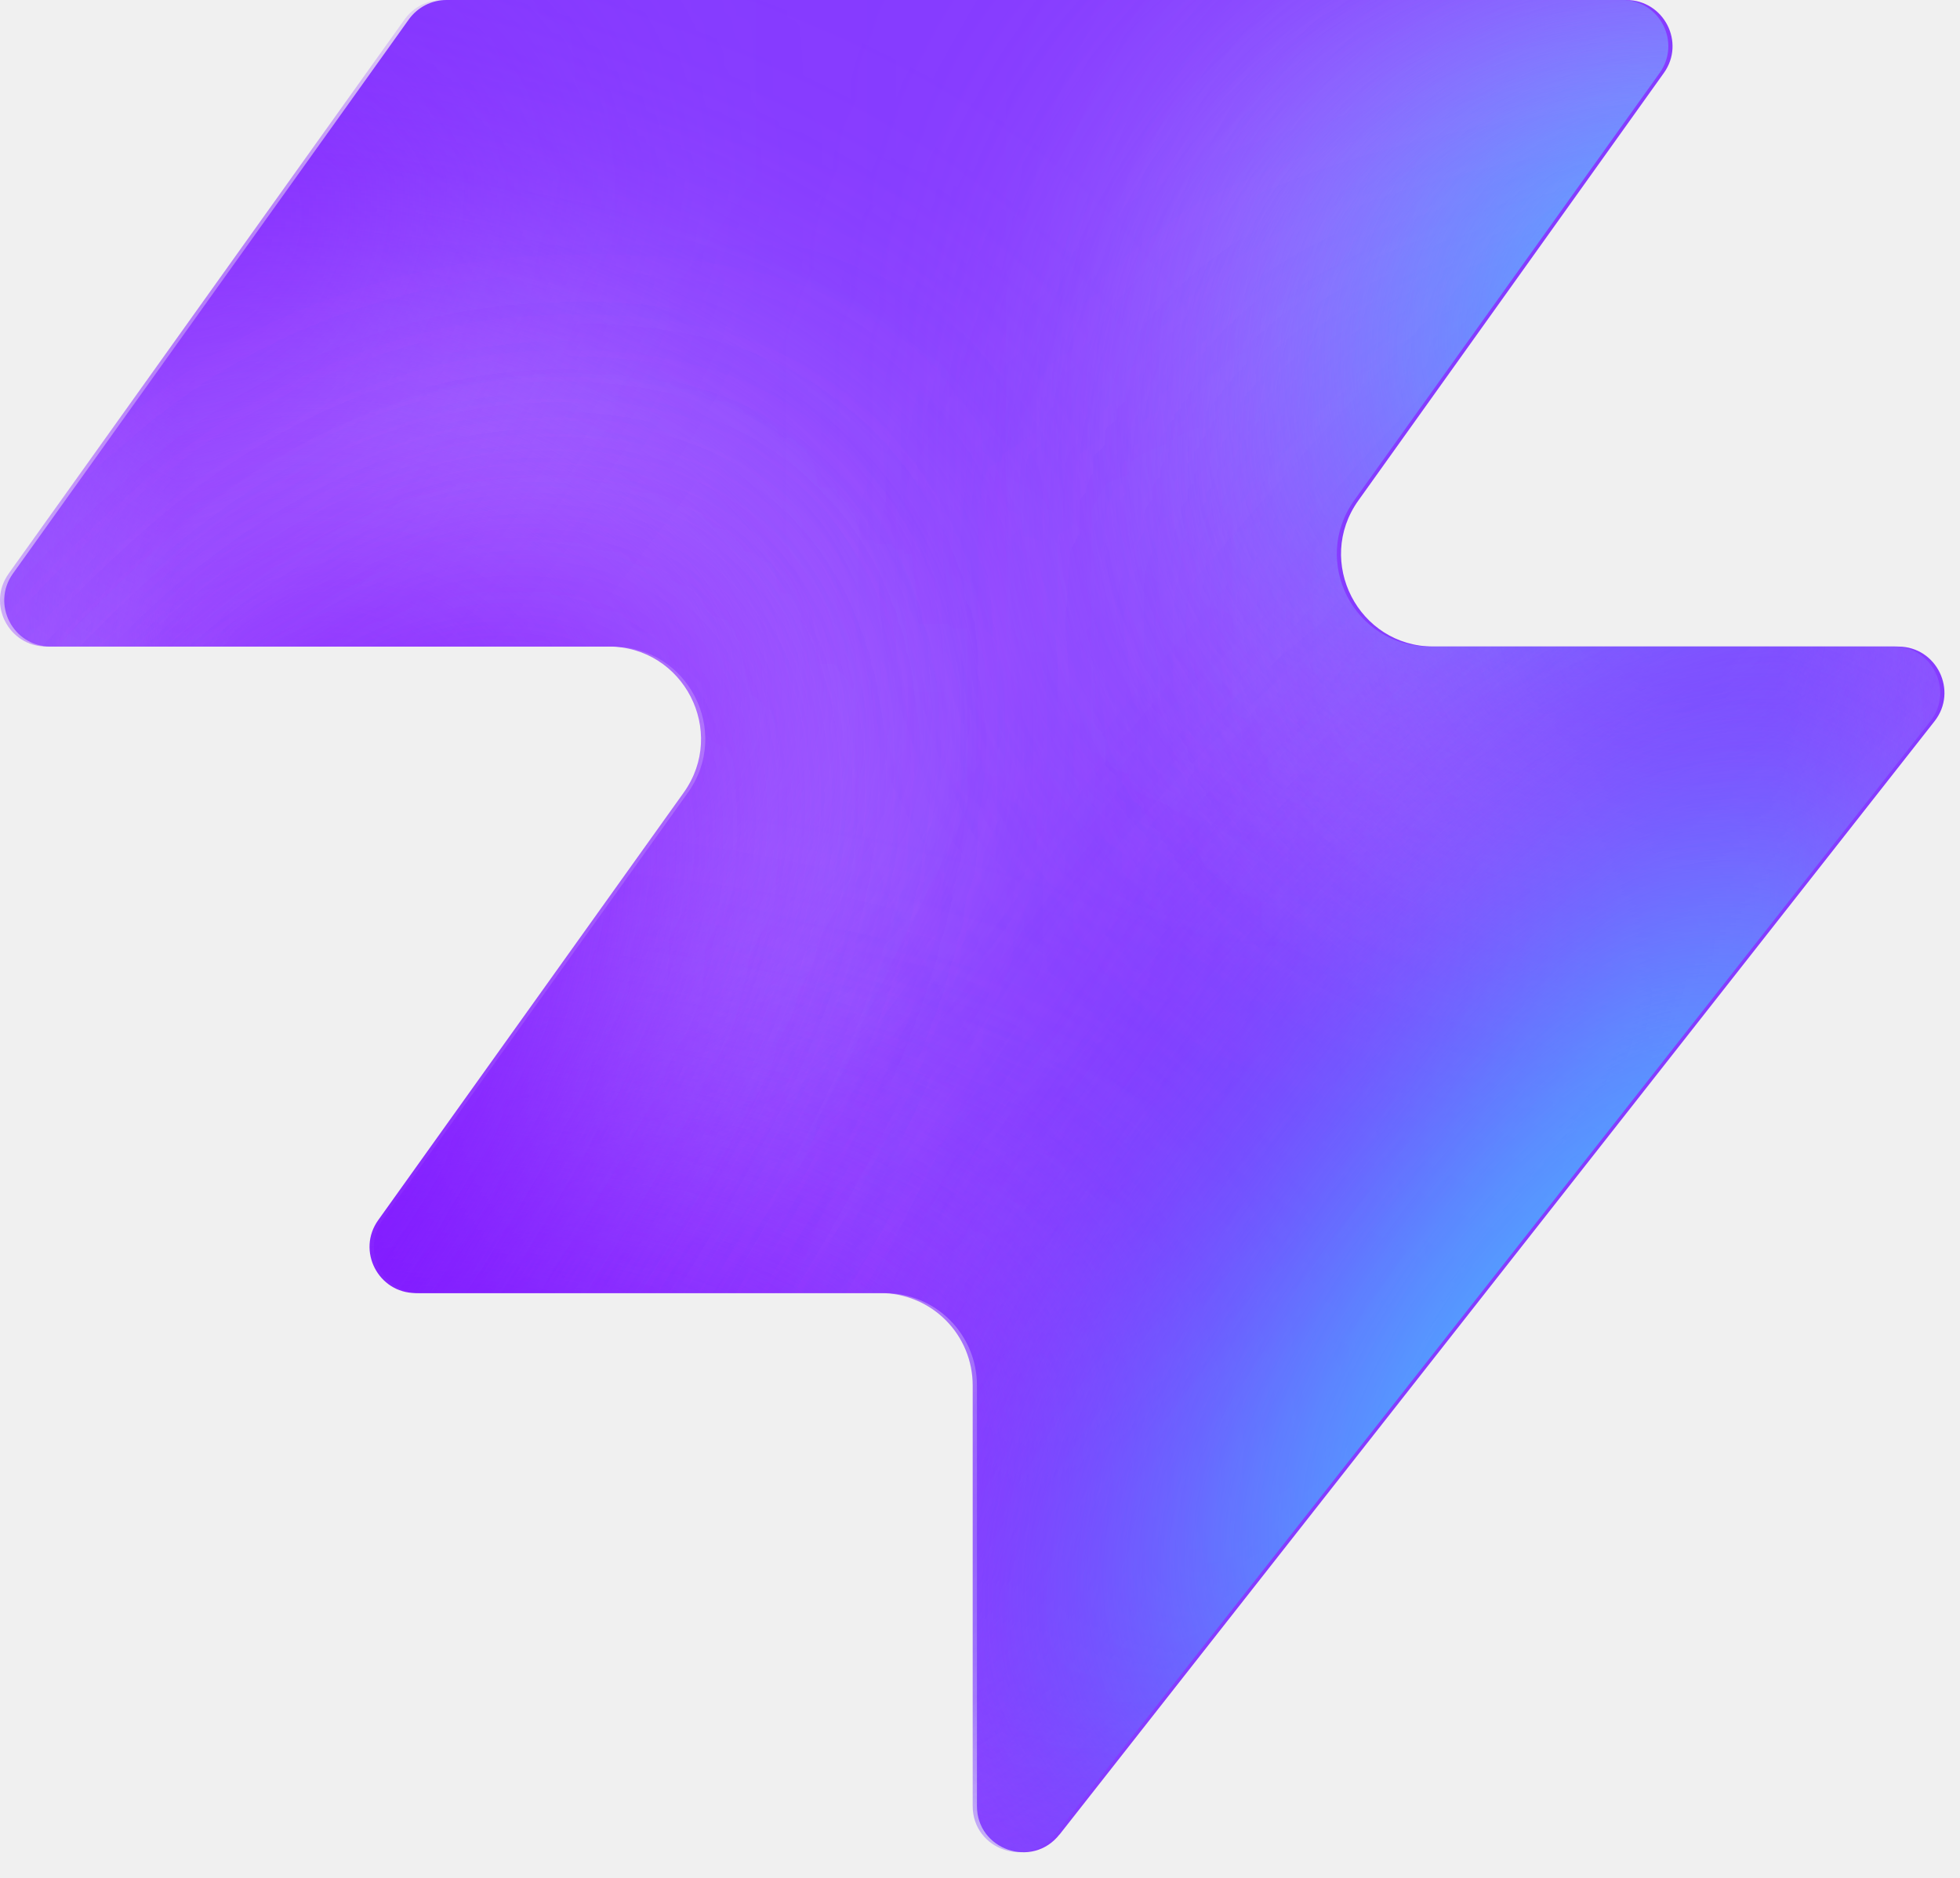
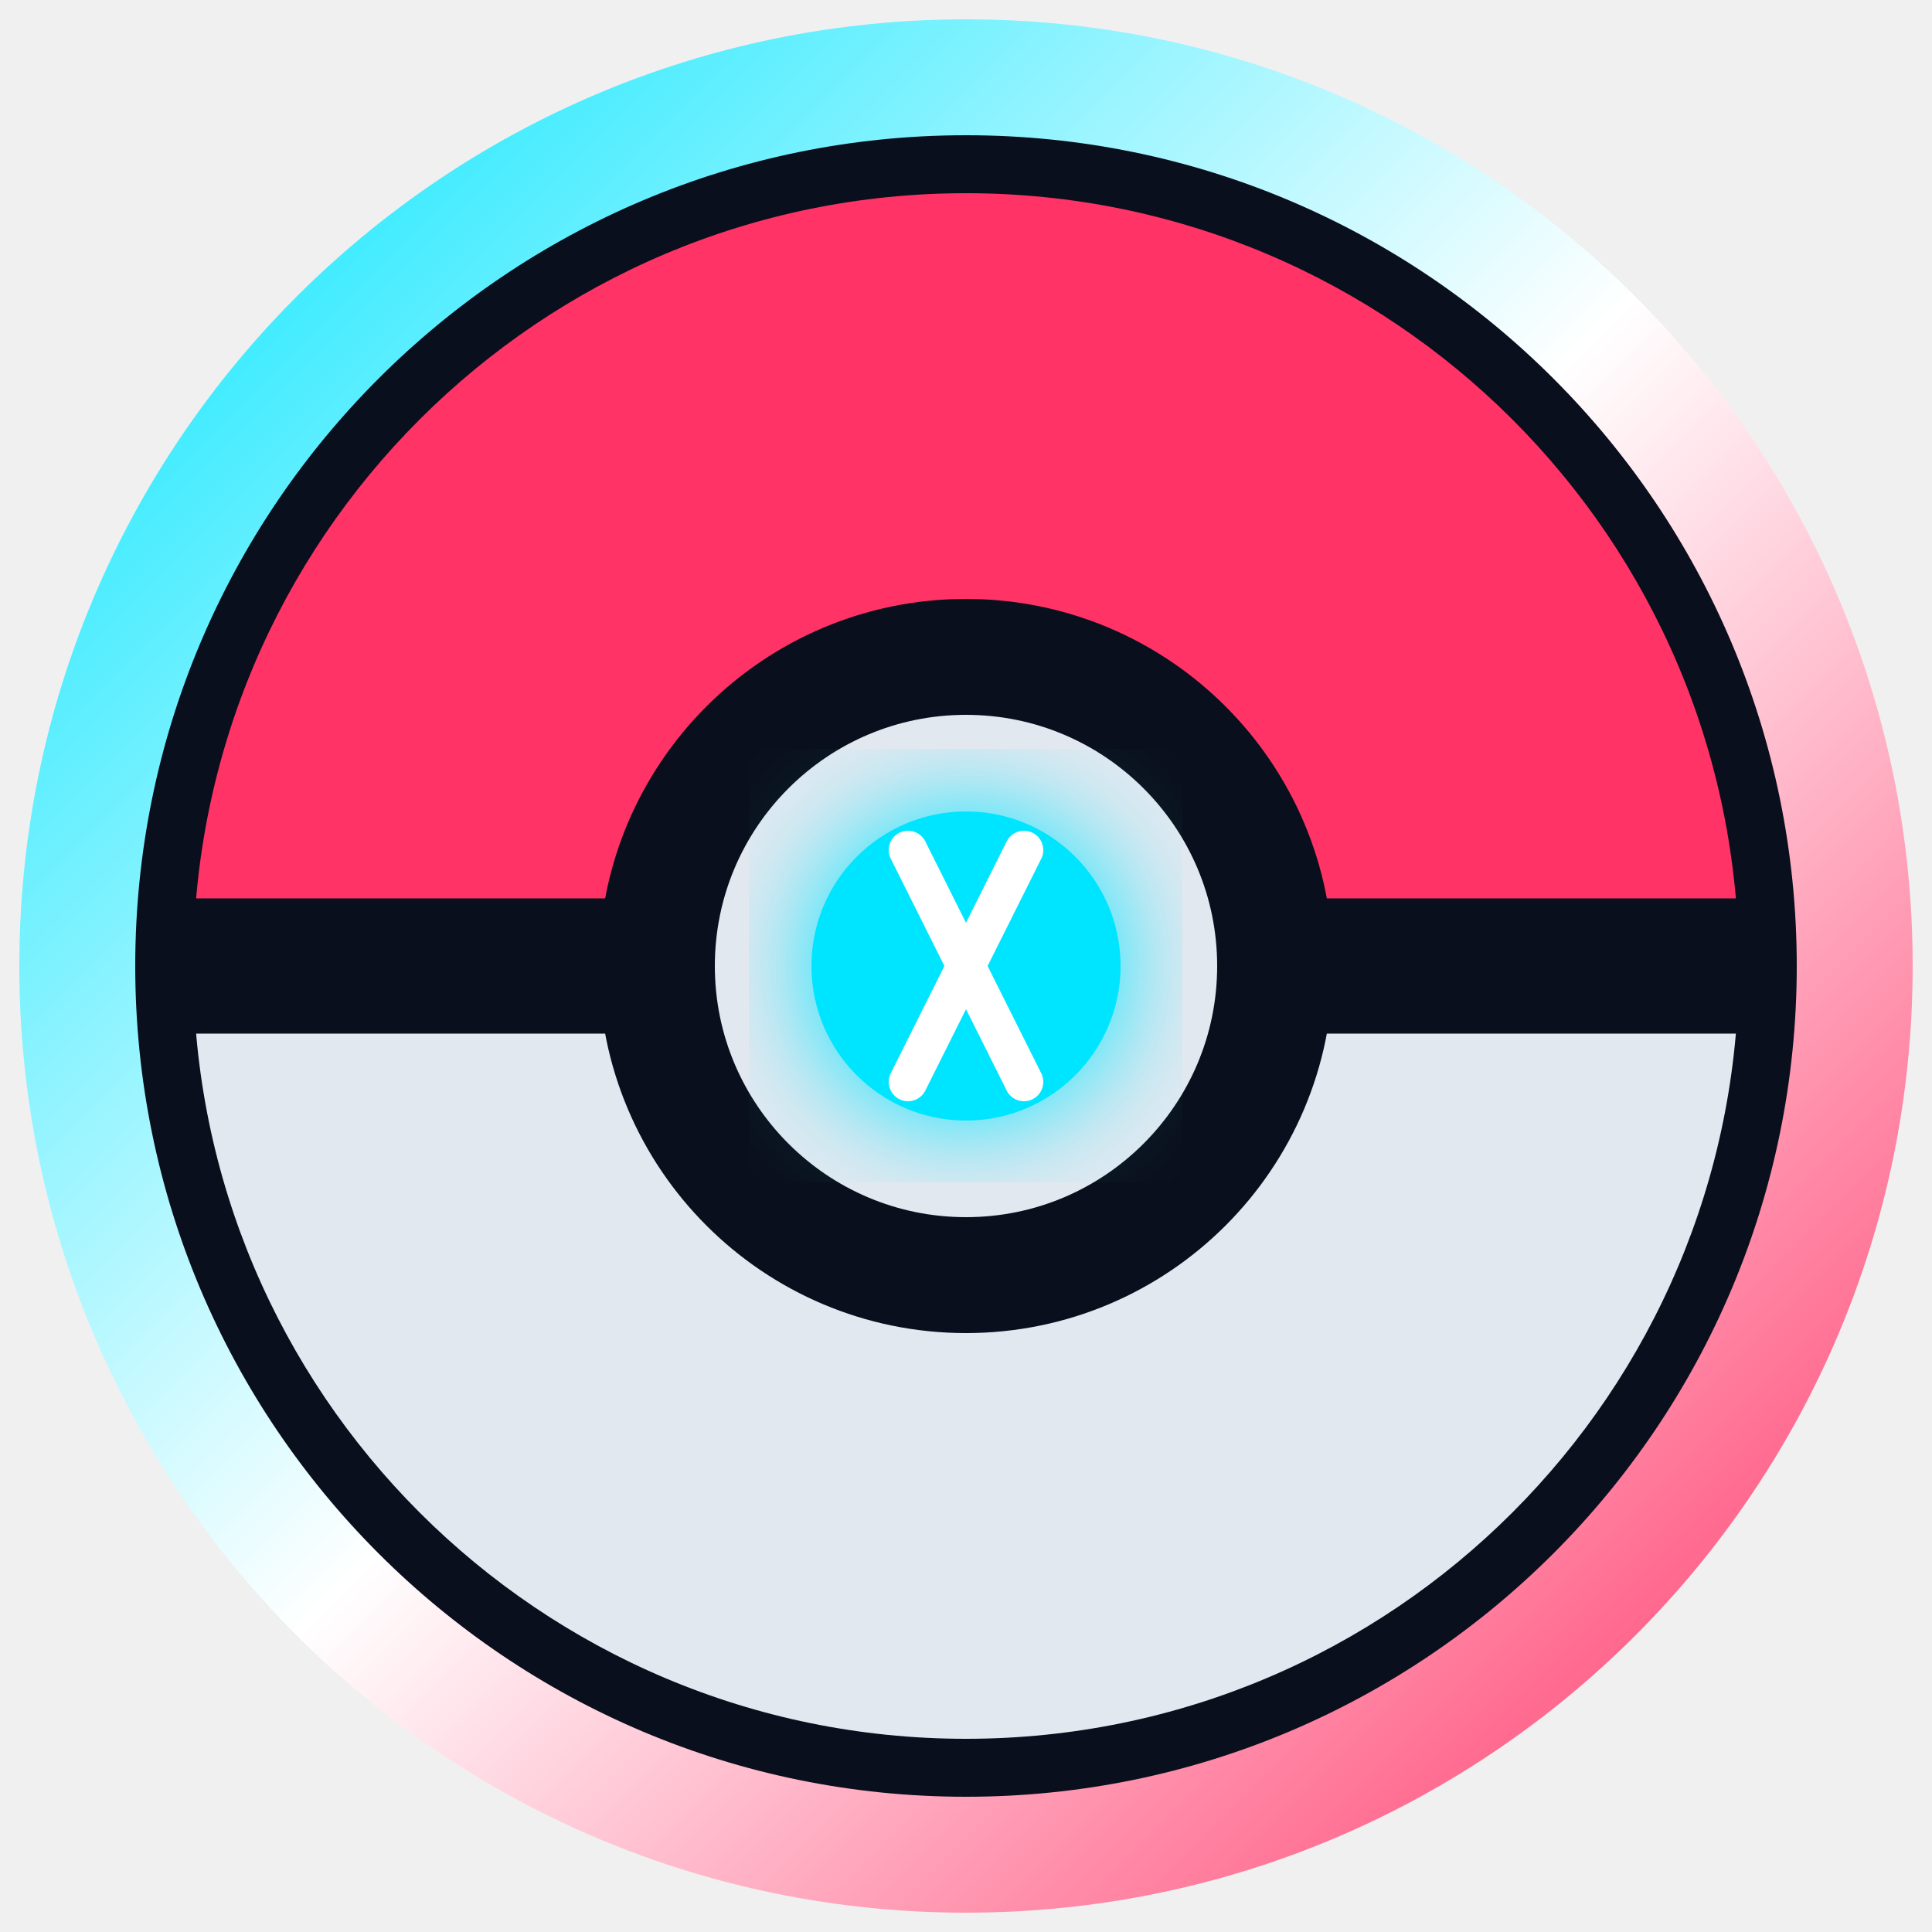
- <svg xmlns="http://www.w3.org/2000/svg" width="48" height="46" fill="none" viewBox="0 0 48 46">
-   <path fill="#863bff" d="M25.946 44.938c-.664.845-2.021.375-2.021-.698V33.937a2.26 2.26 0 0 0-2.262-2.262H10.287c-.92 0-1.456-1.04-.92-1.788l7.48-10.471c1.07-1.497 0-3.578-1.842-3.578H1.237c-.92 0-1.456-1.04-.92-1.788L10.013.474c.214-.297.556-.474.92-.474h28.894c.92 0 1.456 1.04.92 1.788l-7.48 10.471c-1.07 1.498 0 3.579 1.842 3.579h11.377c.943 0 1.473 1.088.89 1.83L25.947 44.94z" style="fill:#863bff;fill:color(display-p3 .525 .23 1);fill-opacity:1" />
-   <mask id="a" width="48" height="46" x="0" y="0" maskUnits="userSpaceOnUse" style="mask-type:alpha">
-     <path fill="#000" d="M25.842 44.938c-.664.844-2.021.375-2.021-.698V33.937a2.26 2.26 0 0 0-2.262-2.262H10.183c-.92 0-1.456-1.04-.92-1.788l7.48-10.471c1.07-1.498 0-3.579-1.842-3.579H1.133c-.92 0-1.456-1.04-.92-1.787L9.91.473c.214-.297.556-.474.92-.474h28.894c.92 0 1.456 1.04.92 1.788l-7.48 10.471c-1.07 1.498 0 3.578 1.842 3.578h11.377c.943 0 1.473 1.088.89 1.832L25.843 44.94z" style="fill:#000;fill-opacity:1" />
-   </mask>
-   <g mask="url(#a)">
-     <g filter="url(#b)">
-       <ellipse cx="5.508" cy="14.704" fill="#ede6ff" rx="5.508" ry="14.704" style="fill:#ede6ff;fill:color(display-p3 .927 .903 1);fill-opacity:1" transform="matrix(.00324 1 1 -.00324 -4.47 31.516)" />
-     </g>
-     <g filter="url(#c)">
-       <ellipse cx="10.399" cy="29.851" fill="#ede6ff" rx="10.399" ry="29.851" style="fill:#ede6ff;fill:color(display-p3 .927 .903 1);fill-opacity:1" transform="matrix(.00324 1 1 -.00324 -39.328 7.883)" />
-     </g>
-     <g filter="url(#d)">
-       <ellipse cx="5.508" cy="30.487" fill="#7e14ff" rx="5.508" ry="30.487" style="fill:#7e14ff;fill:color(display-p3 .492 .077 1);fill-opacity:1" transform="rotate(89.814 -25.913 -14.639)scale(1 -1)" />
-     </g>
-     <g filter="url(#e)">
-       <ellipse cx="5.508" cy="30.599" fill="#7e14ff" rx="5.508" ry="30.599" style="fill:#7e14ff;fill:color(display-p3 .492 .077 1);fill-opacity:1" transform="rotate(89.814 -32.644 -3.334)scale(1 -1)" />
-     </g>
-     <g filter="url(#f)">
-       <ellipse cx="5.508" cy="30.599" fill="#7e14ff" rx="5.508" ry="30.599" style="fill:#7e14ff;fill:color(display-p3 .492 .077 1);fill-opacity:1" transform="matrix(.00324 1 1 -.00324 -34.34 30.47)" />
-     </g>
-     <g filter="url(#g)">
-       <ellipse cx="14.072" cy="22.078" fill="#ede6ff" rx="14.072" ry="22.078" style="fill:#ede6ff;fill:color(display-p3 .927 .903 1);fill-opacity:1" transform="rotate(93.35 24.506 48.493)scale(-1 1)" />
-     </g>
-     <g filter="url(#h)">
-       <ellipse cx="3.47" cy="21.501" fill="#7e14ff" rx="3.47" ry="21.501" style="fill:#7e14ff;fill:color(display-p3 .492 .077 1);fill-opacity:1" transform="rotate(89.009 28.708 47.59)scale(-1 1)" />
-     </g>
-     <g filter="url(#i)">
-       <ellipse cx="3.47" cy="21.501" fill="#7e14ff" rx="3.47" ry="21.501" style="fill:#7e14ff;fill:color(display-p3 .492 .077 1);fill-opacity:1" transform="rotate(89.009 28.708 47.59)scale(-1 1)" />
-     </g>
-     <g filter="url(#j)">
-       <ellipse cx=".387" cy="8.972" fill="#7e14ff" rx="4.407" ry="29.108" style="fill:#7e14ff;fill:color(display-p3 .492 .077 1);fill-opacity:1" transform="rotate(39.51 .387 8.972)" />
-     </g>
-     <g filter="url(#k)">
-       <ellipse cx="47.523" cy="-6.092" fill="#7e14ff" rx="4.407" ry="29.108" style="fill:#7e14ff;fill:color(display-p3 .492 .077 1);fill-opacity:1" transform="rotate(37.892 47.523 -6.092)" />
-     </g>
-     <g filter="url(#l)">
-       <ellipse cx="41.412" cy="6.333" fill="#47bfff" rx="5.971" ry="9.665" style="fill:#47bfff;fill:color(display-p3 .28 .748 1);fill-opacity:1" transform="rotate(37.892 41.412 6.333)" />
-     </g>
-     <g filter="url(#m)">
-       <ellipse cx="-1.879" cy="38.332" fill="#7e14ff" rx="4.407" ry="29.108" style="fill:#7e14ff;fill:color(display-p3 .492 .077 1);fill-opacity:1" transform="rotate(37.892 -1.88 38.332)" />
-     </g>
-     <g filter="url(#n)">
-       <ellipse cx="-1.879" cy="38.332" fill="#7e14ff" rx="4.407" ry="29.108" style="fill:#7e14ff;fill:color(display-p3 .492 .077 1);fill-opacity:1" transform="rotate(37.892 -1.88 38.332)" />
-     </g>
-     <g filter="url(#o)">
-       <ellipse cx="35.651" cy="29.907" fill="#7e14ff" rx="4.407" ry="29.108" style="fill:#7e14ff;fill:color(display-p3 .492 .077 1);fill-opacity:1" transform="rotate(37.892 35.651 29.907)" />
-     </g>
-     <g filter="url(#p)">
-       <ellipse cx="38.418" cy="32.4" fill="#47bfff" rx="5.971" ry="15.297" style="fill:#47bfff;fill:color(display-p3 .28 .748 1);fill-opacity:1" transform="rotate(37.892 38.418 32.4)" />
-     </g>
-   </g>
+ <svg xmlns="http://www.w3.org/2000/svg" viewBox="0 0 100 100" fill="none">
  <defs>
-     <filter id="b" width="60.045" height="41.654" x="-19.77" y="16.149" color-interpolation-filters="sRGB" filterUnits="userSpaceOnUse">
-       <feFlood flood-opacity="0" result="BackgroundImageFix" />
-       <feBlend in="SourceGraphic" in2="BackgroundImageFix" result="shape" />
-       <feGaussianBlur result="effect1_foregroundBlur_2002_17158" stdDeviation="7.659" />
-     </filter>
-     <filter id="c" width="90.34" height="51.437" x="-54.613" y="-7.533" color-interpolation-filters="sRGB" filterUnits="userSpaceOnUse">
-       <feFlood flood-opacity="0" result="BackgroundImageFix" />
-       <feBlend in="SourceGraphic" in2="BackgroundImageFix" result="shape" />
-       <feGaussianBlur result="effect1_foregroundBlur_2002_17158" stdDeviation="7.659" />
-     </filter>
-     <filter id="d" width="79.355" height="29.4" x="-49.64" y="2.03" color-interpolation-filters="sRGB" filterUnits="userSpaceOnUse">
-       <feFlood flood-opacity="0" result="BackgroundImageFix" />
-       <feBlend in="SourceGraphic" in2="BackgroundImageFix" result="shape" />
-       <feGaussianBlur result="effect1_foregroundBlur_2002_17158" stdDeviation="4.596" />
-     </filter>
-     <filter id="e" width="79.579" height="29.4" x="-45.045" y="20.029" color-interpolation-filters="sRGB" filterUnits="userSpaceOnUse">
-       <feFlood flood-opacity="0" result="BackgroundImageFix" />
-       <feBlend in="SourceGraphic" in2="BackgroundImageFix" result="shape" />
-       <feGaussianBlur result="effect1_foregroundBlur_2002_17158" stdDeviation="4.596" />
-     </filter>
-     <filter id="f" width="79.579" height="29.4" x="-43.513" y="21.178" color-interpolation-filters="sRGB" filterUnits="userSpaceOnUse">
-       <feFlood flood-opacity="0" result="BackgroundImageFix" />
-       <feBlend in="SourceGraphic" in2="BackgroundImageFix" result="shape" />
-       <feGaussianBlur result="effect1_foregroundBlur_2002_17158" stdDeviation="4.596" />
-     </filter>
-     <filter id="g" width="74.749" height="58.852" x="15.756" y="-17.901" color-interpolation-filters="sRGB" filterUnits="userSpaceOnUse">
-       <feFlood flood-opacity="0" result="BackgroundImageFix" />
-       <feBlend in="SourceGraphic" in2="BackgroundImageFix" result="shape" />
-       <feGaussianBlur result="effect1_foregroundBlur_2002_17158" stdDeviation="7.659" />
-     </filter>
-     <filter id="h" width="61.377" height="25.362" x="23.548" y="2.284" color-interpolation-filters="sRGB" filterUnits="userSpaceOnUse">
-       <feFlood flood-opacity="0" result="BackgroundImageFix" />
-       <feBlend in="SourceGraphic" in2="BackgroundImageFix" result="shape" />
-       <feGaussianBlur result="effect1_foregroundBlur_2002_17158" stdDeviation="4.596" />
-     </filter>
-     <filter id="i" width="61.377" height="25.362" x="23.548" y="2.284" color-interpolation-filters="sRGB" filterUnits="userSpaceOnUse">
-       <feFlood flood-opacity="0" result="BackgroundImageFix" />
-       <feBlend in="SourceGraphic" in2="BackgroundImageFix" result="shape" />
-       <feGaussianBlur result="effect1_foregroundBlur_2002_17158" stdDeviation="4.596" />
-     </filter>
-     <filter id="j" width="56.045" height="63.649" x="-27.636" y="-22.853" color-interpolation-filters="sRGB" filterUnits="userSpaceOnUse">
-       <feFlood flood-opacity="0" result="BackgroundImageFix" />
-       <feBlend in="SourceGraphic" in2="BackgroundImageFix" result="shape" />
-       <feGaussianBlur result="effect1_foregroundBlur_2002_17158" stdDeviation="4.596" />
-     </filter>
-     <filter id="k" width="54.814" height="64.646" x="20.116" y="-38.415" color-interpolation-filters="sRGB" filterUnits="userSpaceOnUse">
-       <feFlood flood-opacity="0" result="BackgroundImageFix" />
-       <feBlend in="SourceGraphic" in2="BackgroundImageFix" result="shape" />
-       <feGaussianBlur result="effect1_foregroundBlur_2002_17158" stdDeviation="4.596" />
-     </filter>
-     <filter id="l" width="33.541" height="35.313" x="24.641" y="-11.323" color-interpolation-filters="sRGB" filterUnits="userSpaceOnUse">
-       <feFlood flood-opacity="0" result="BackgroundImageFix" />
-       <feBlend in="SourceGraphic" in2="BackgroundImageFix" result="shape" />
-       <feGaussianBlur result="effect1_foregroundBlur_2002_17158" stdDeviation="4.596" />
-     </filter>
-     <filter id="m" width="54.814" height="64.646" x="-29.286" y="6.009" color-interpolation-filters="sRGB" filterUnits="userSpaceOnUse">
-       <feFlood flood-opacity="0" result="BackgroundImageFix" />
-       <feBlend in="SourceGraphic" in2="BackgroundImageFix" result="shape" />
-       <feGaussianBlur result="effect1_foregroundBlur_2002_17158" stdDeviation="4.596" />
-     </filter>
-     <filter id="n" width="54.814" height="64.646" x="-29.286" y="6.009" color-interpolation-filters="sRGB" filterUnits="userSpaceOnUse">
-       <feFlood flood-opacity="0" result="BackgroundImageFix" />
-       <feBlend in="SourceGraphic" in2="BackgroundImageFix" result="shape" />
-       <feGaussianBlur result="effect1_foregroundBlur_2002_17158" stdDeviation="4.596" />
-     </filter>
-     <filter id="o" width="54.814" height="64.646" x="8.244" y="-2.416" color-interpolation-filters="sRGB" filterUnits="userSpaceOnUse">
-       <feFlood flood-opacity="0" result="BackgroundImageFix" />
-       <feBlend in="SourceGraphic" in2="BackgroundImageFix" result="shape" />
-       <feGaussianBlur result="effect1_foregroundBlur_2002_17158" stdDeviation="4.596" />
-     </filter>
-     <filter id="p" width="39.409" height="43.623" x="18.713" y="10.588" color-interpolation-filters="sRGB" filterUnits="userSpaceOnUse">
-       <feFlood flood-opacity="0" result="BackgroundImageFix" />
-       <feBlend in="SourceGraphic" in2="BackgroundImageFix" result="shape" />
-       <feGaussianBlur result="effect1_foregroundBlur_2002_17158" stdDeviation="4.596" />
+     <linearGradient id="kalosRing" x1="0%" y1="0%" x2="100%" y2="100%">
+       <stop offset="0%" stop-color="#00E5FF" />
+       <stop offset="50%" stop-color="#FFFFFF" />
+       <stop offset="100%" stop-color="#FF3366" />
+     </linearGradient>
+     <radialGradient id="coreGlow" cx="50%" cy="50%" r="50%">
+       <stop offset="0%" stop-color="#00E5FF" stop-opacity="1" />
+       <stop offset="70%" stop-color="#0088FF" stop-opacity="0.8" />
+       <stop offset="100%" stop-color="#0F172A" stop-opacity="0" />
+     </radialGradient>
+     <filter id="glow" x="-20%" y="-20%" width="140%" height="140%">
+       <feGaussianBlur stdDeviation="3" result="blur" />
+       <feComposite in="SourceGraphic" in2="blur" operator="over" />
    </filter>
  </defs>
+   <circle cx="50" cy="50" r="46" stroke="url(#kalosRing)" stroke-width="6" fill="#0A0F1D" />
+   <path d="M 10 50 A 40 40 0 0 1 90 50 Z" fill="#FF3366" />
+   <path d="M 10 50 A 40 40 0 0 0 90 50 Z" fill="#E2E8F0" />
+   <line x1="10" y1="50" x2="90" y2="50" stroke="#0A0F1D" stroke-width="7" />
+   <circle cx="50" cy="50" r="16" fill="#E2E8F0" stroke="#0A0F1D" stroke-width="6" />
+   <circle cx="50" cy="50" r="8" fill="#00E5FF" filter="url(#glow)" />
+   <path d="M 47 44 Q 50 50 53 56 M 53 44 Q 50 50 47 56" stroke="#FFFFFF" stroke-width="2" stroke-linecap="round" />
</svg>
